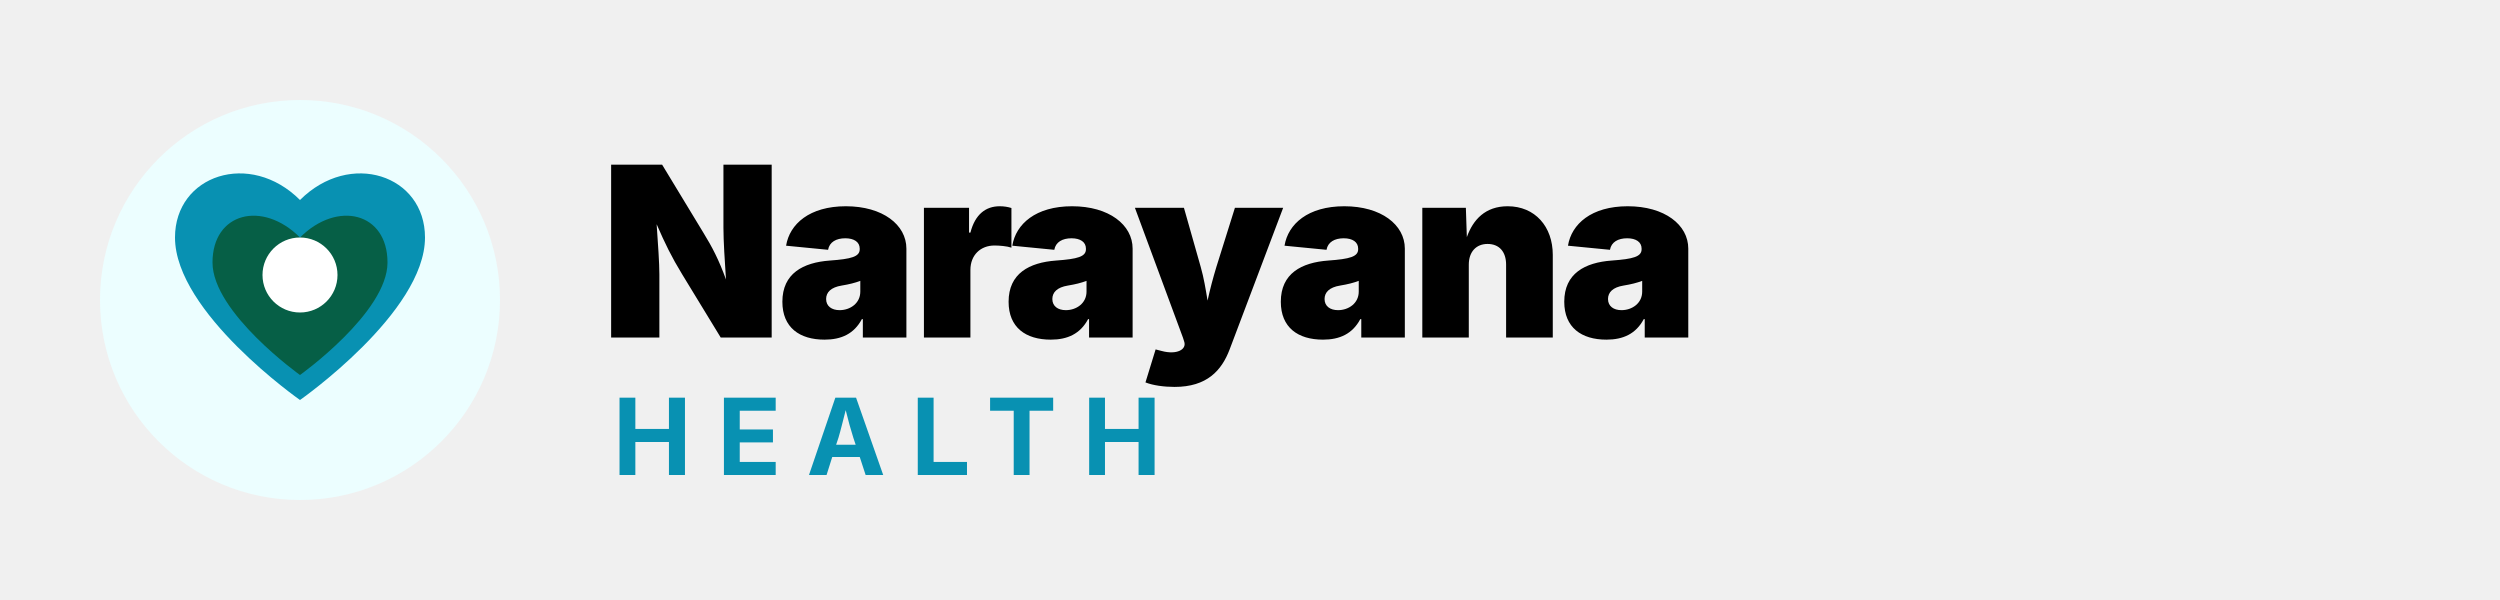
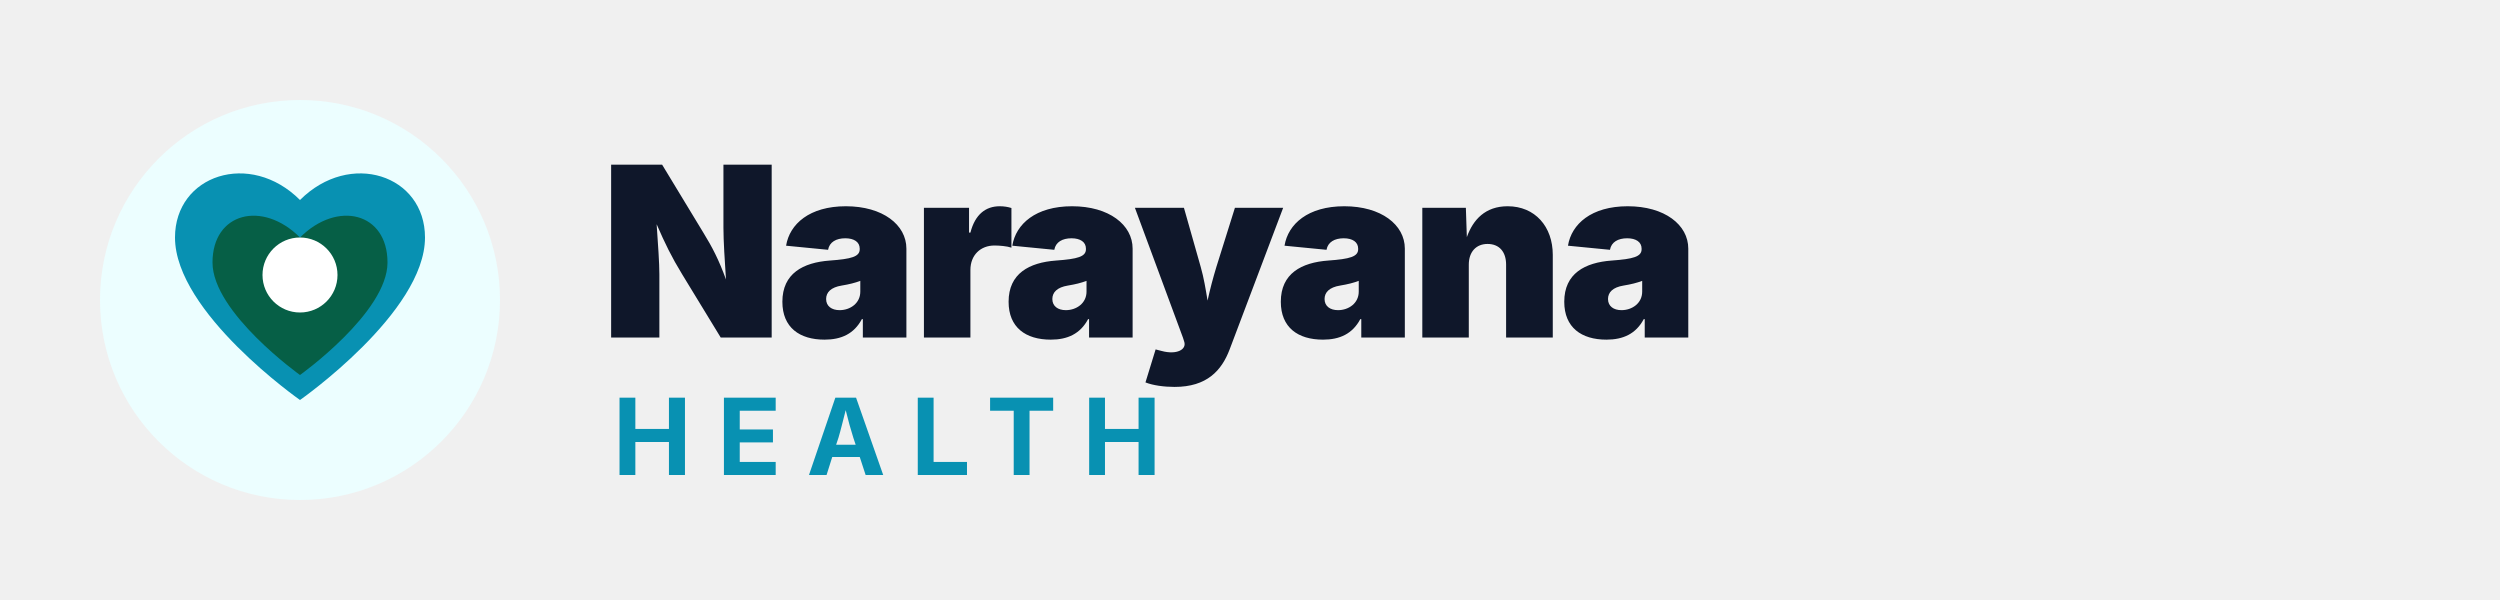
<svg xmlns="http://www.w3.org/2000/svg" viewBox="0 0 200 48" fill="none">
  <g transform="translate(6, 6)">
    <circle cx="18" cy="18" r="16" fill="#ECFEFF" />
    <path d="M18 10 C14 6 8 8 8 13 C8 19 18 26 18 26 C18 26 28 19 28 13 C28 8 22 6 18 10 Z" fill="#0891B2" />
    <path d="M18 13 C15 10 11 11 11 15 C11 19 18 24 18 24 C18 24 25 19 25 15 C25 11 21 10 18 13 Z" fill="#065F46" />
    <circle cx="18" cy="16" r="3" fill="#FFFFFF" />
  </g>
-   <text x="48" y="27" font-family="'Plus Jakarta Sans', system-ui, -apple-system, sans-serif" font-weight="900" font-size="19" fill="currentColor" letter-spacing="-0.5">Narayana</text>
+   <text x="48" y="27" font-family="'Plus Jakarta Sans', system-ui, -apple-system, sans-serif" font-weight="900" font-size="19" fill="#0f172a" letter-spacing="-0.5">Narayana</text>
  <text x="49" y="38" font-family="'Plus Jakarta Sans', system-ui, -apple-system, sans-serif" font-weight="700" font-size="8.5" fill="#0891B2" letter-spacing="2">HEALTH</text>
</svg>
